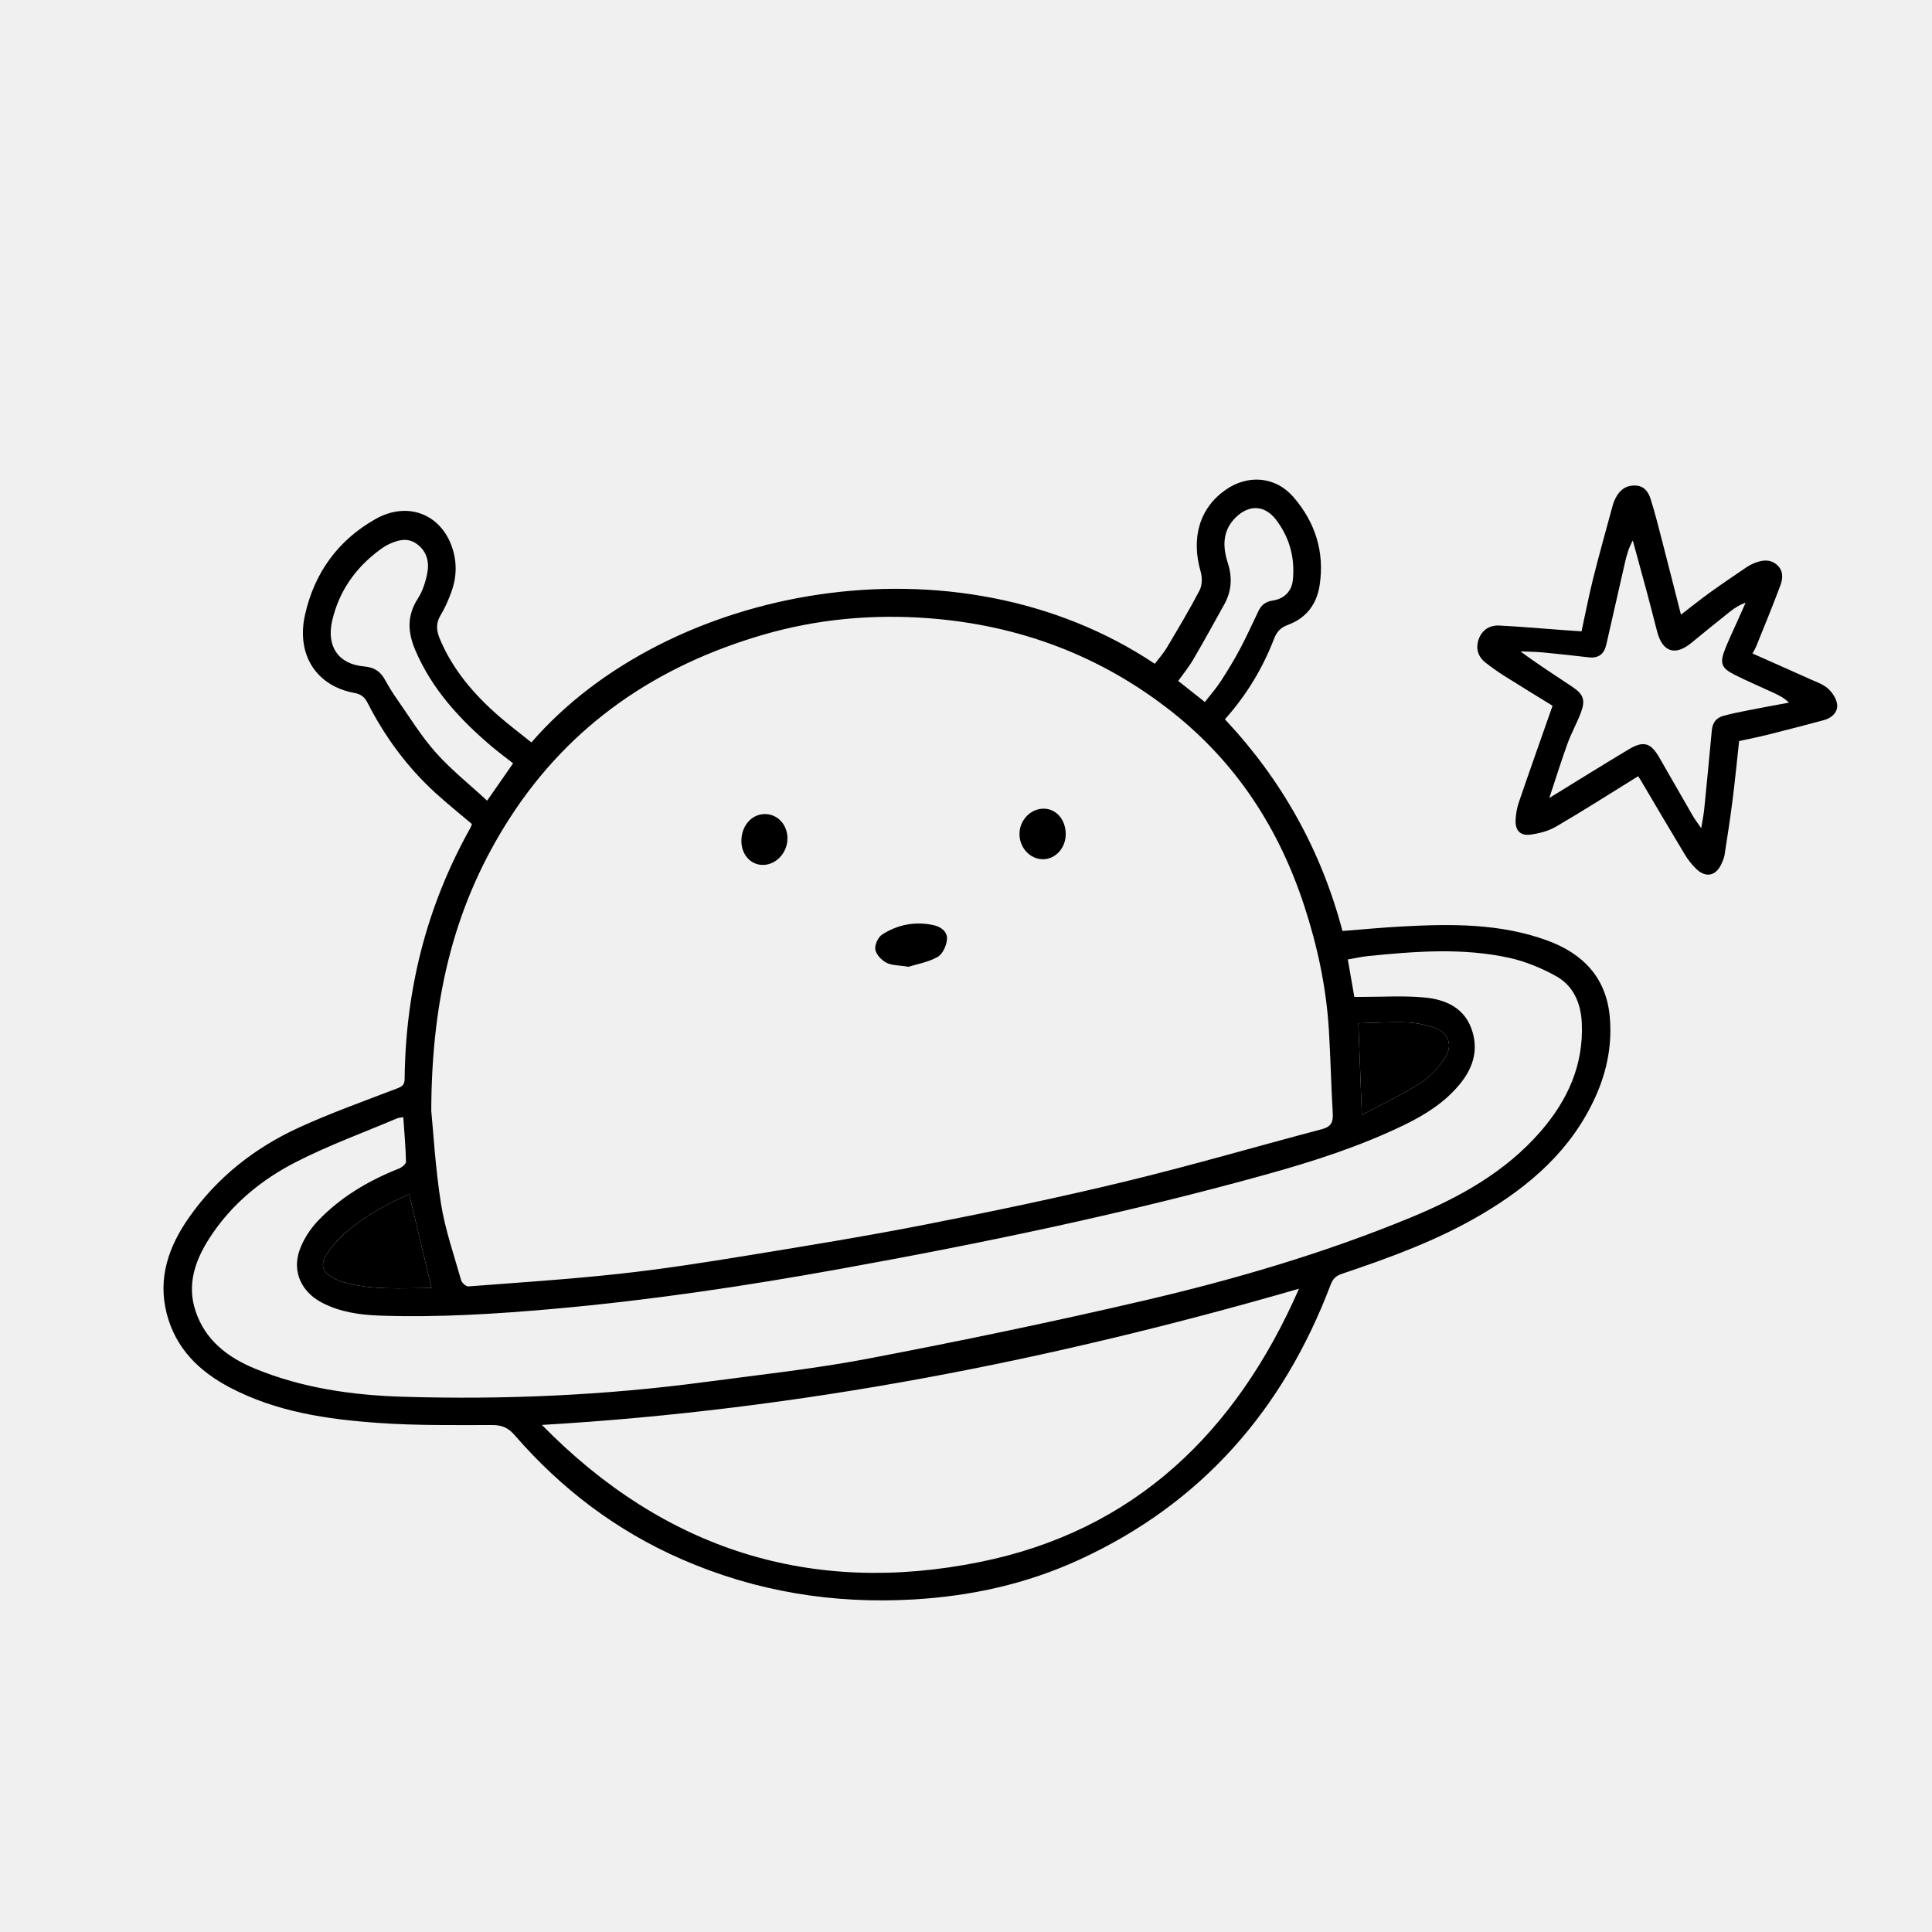
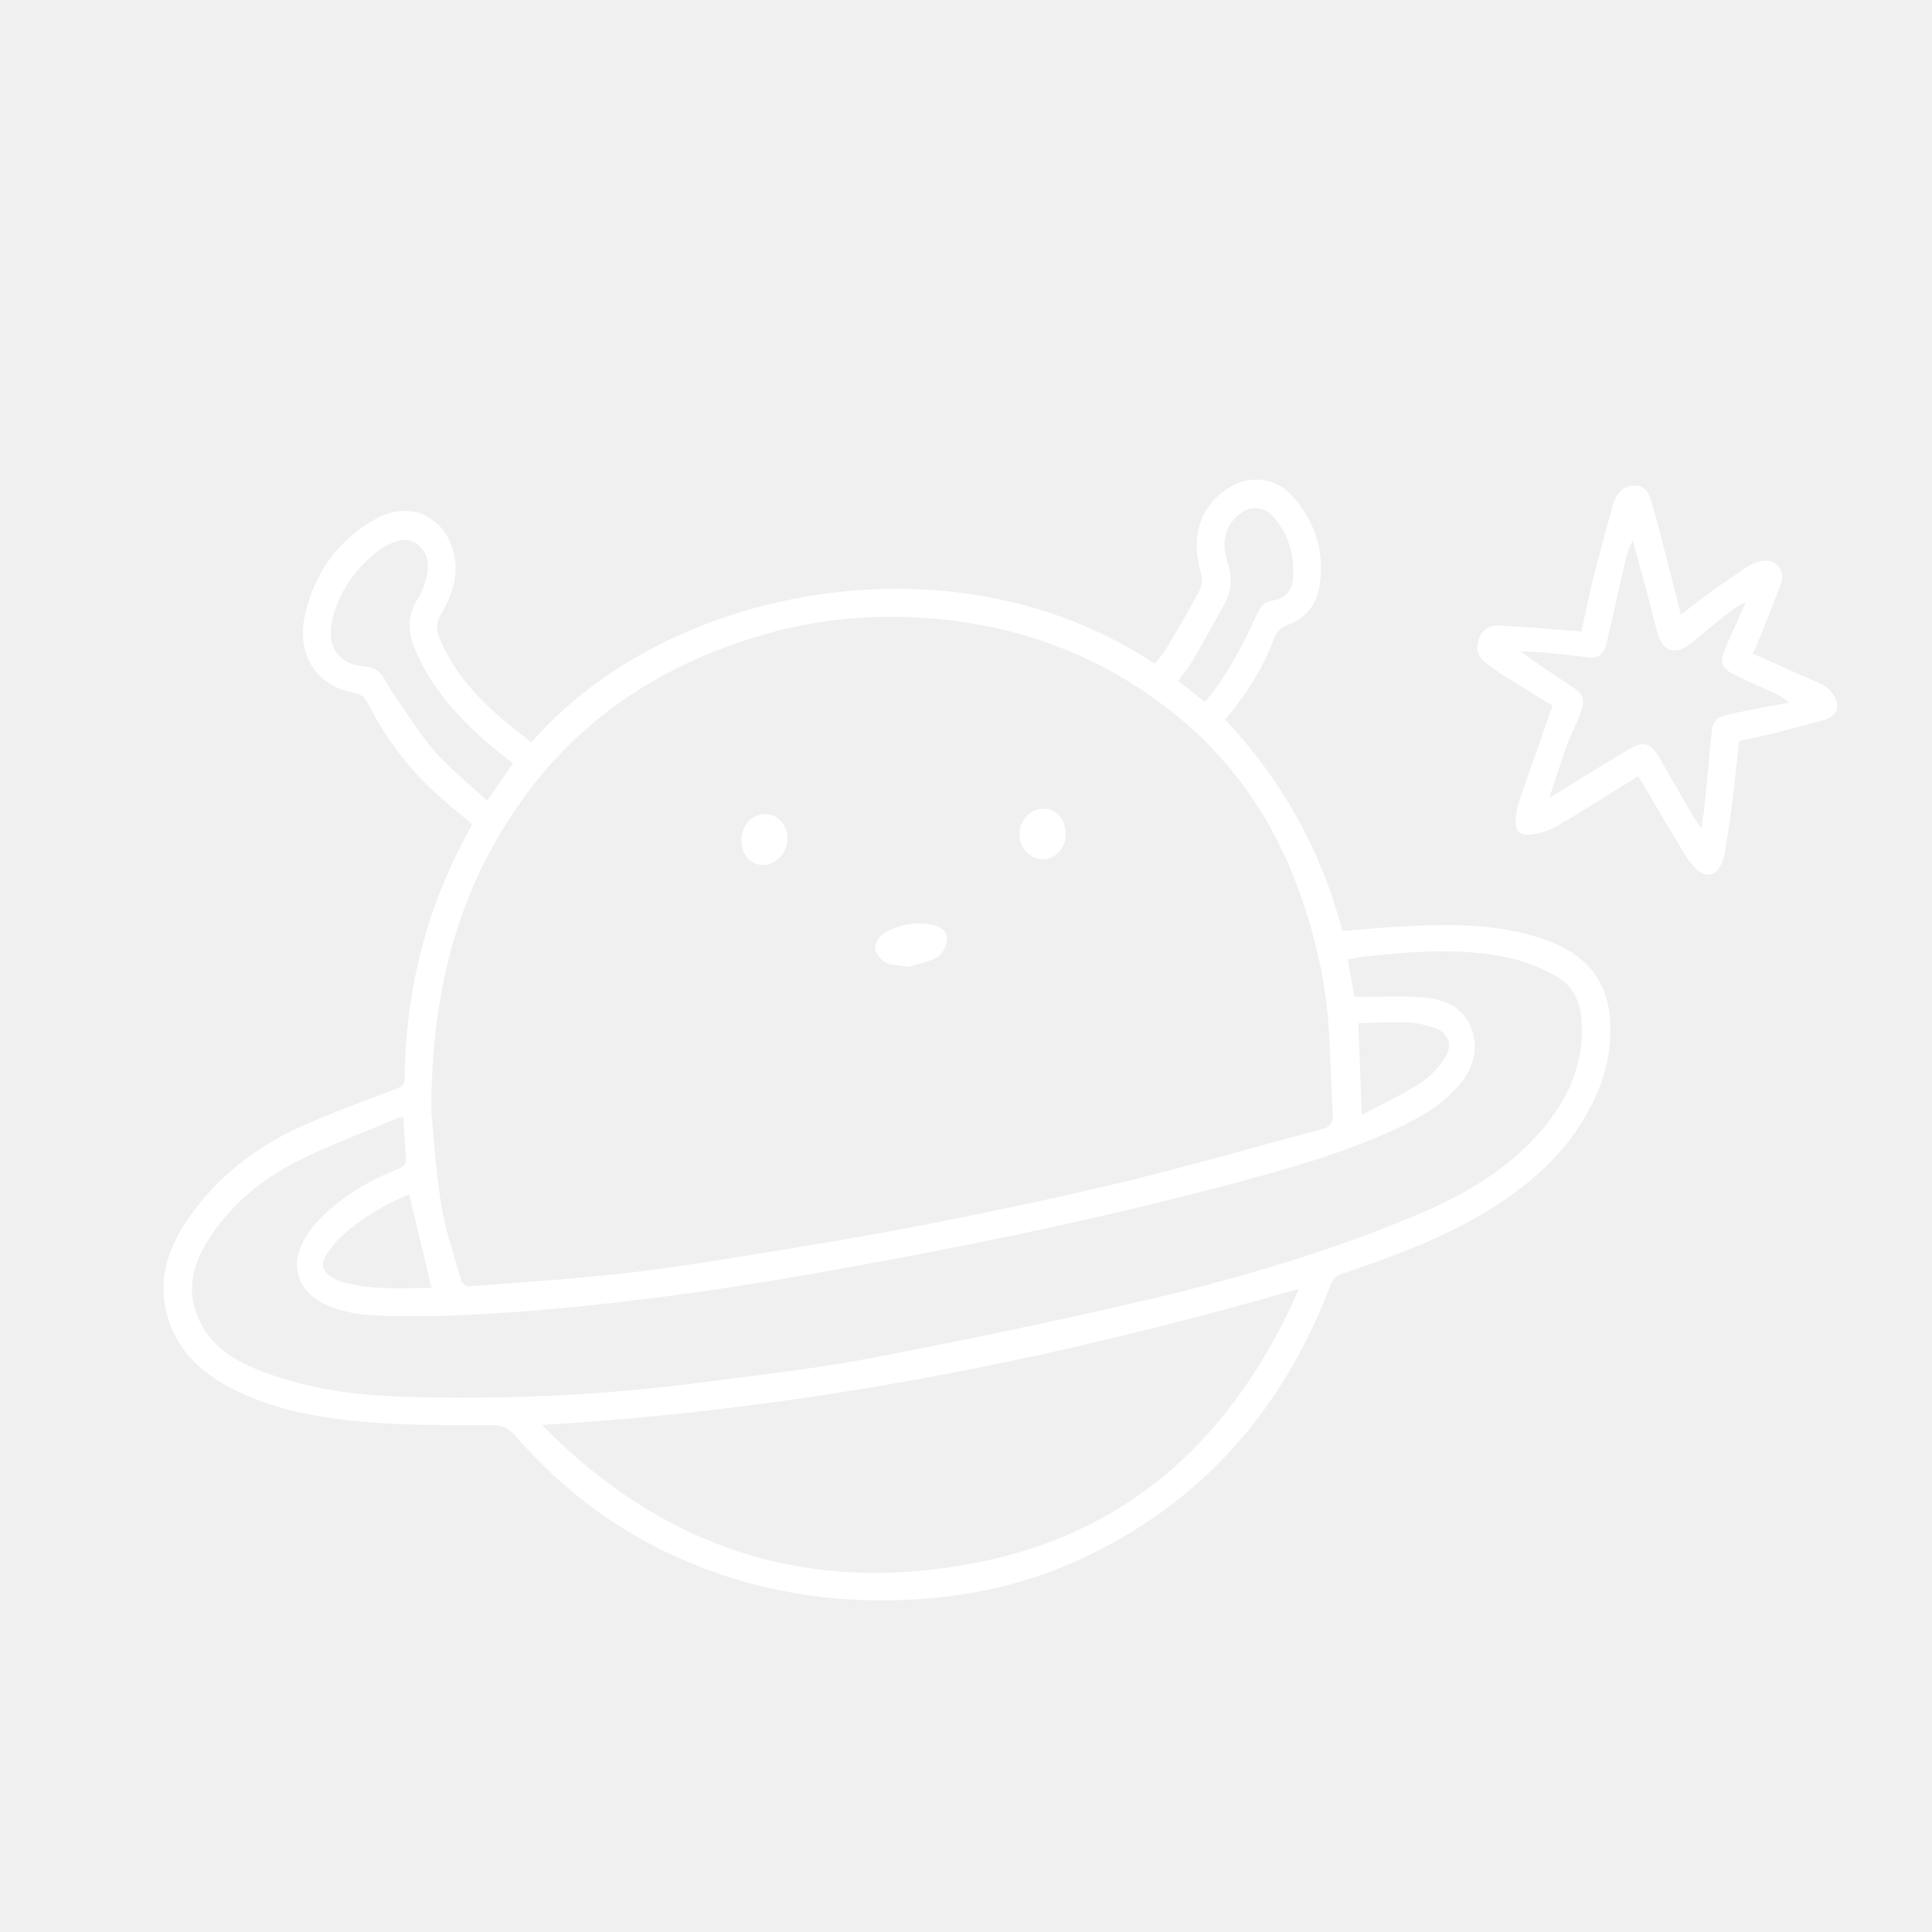
<svg xmlns="http://www.w3.org/2000/svg" id="_레이어_1" data-name="레이어_1" viewBox="0 0 500 500">
  <defs>
    <style>
      .cls-1 {
-         fill: currentColor;
+         fill: #fff;
      }
    </style>
  </defs>
-   <path d="M122.12,213.25c-3.21-2.73-6.45-5.31-9.5-8.11-7.27-6.65-13.02-14.48-17.49-23.24-.77-1.5-1.71-2.26-3.46-2.58-9.79-1.8-15.05-9.87-12.73-20.22,2.41-10.8,8.51-19.27,18.2-24.75,8.47-4.8,17.26-1.21,20.03,7.82,1.18,3.86.94,7.71-.51,11.45-.73,1.88-1.52,3.78-2.58,5.49-1.29,2.1-1.19,3.99-.27,6.19,3.34,8,8.8,14.35,15.22,19.97,2.74,2.4,5.67,4.59,8.5,6.87,35.05-40.48,109.7-54.83,161.33-20.35,1.05-1.39,2.25-2.71,3.14-4.22,2.9-4.87,5.82-9.74,8.44-14.77.69-1.32.73-3.34.3-4.81-2.55-8.81-.29-16.52,6.46-21.23,5.79-4.04,12.94-3.47,17.57,1.91,5.6,6.5,8.07,14.15,6.75,22.79-.76,4.98-3.5,8.51-8.23,10.27-1.85.68-2.86,1.75-3.56,3.57-2.95,7.63-7.1,14.57-12.73,20.85,14.71,15.66,24.9,33.86,30.43,54.79,5.19-.4,10.27-.9,15.36-1.17,12.77-.68,25.52-.84,37.77,3.68,9.08,3.35,15.07,9.51,16.03,19.51.69,7.23-.67,14.2-3.67,20.85-6.18,13.72-16.88,23.03-29.51,30.48-11.37,6.71-23.7,11.19-36.14,15.38-1.55.52-2.33,1.3-2.9,2.81-12.26,32.34-33.38,56.64-65.09,71.19-13.56,6.22-27.86,9.39-42.75,10.26-20.86,1.22-40.89-2.01-60.07-10.38-16.9-7.37-31.22-18.24-43.26-32.13-1.65-1.9-3.27-2.62-5.78-2.62-9.76,0-19.54.15-29.26-.53-13.36-.93-26.63-2.84-38.73-9.22-7.91-4.17-13.95-10.08-16.27-19.04-2.4-9.29.52-17.48,5.79-24.98,7.27-10.35,16.96-17.96,28.35-23.19,8.29-3.8,16.93-6.87,25.46-10.15,1.32-.51,1.94-.92,1.96-2.47.24-23.05,5.69-44.75,16.99-64.91.19-.34.29-.72.43-1.06ZM111.63,287.66c.49,4.92,1.01,14.43,2.49,23.79,1.06,6.74,3.36,13.3,5.23,19.9.19.67,1.28,1.62,1.88,1.57,13.12-1,26.25-1.86,39.32-3.29,11.03-1.21,22.02-2.93,32.97-4.72,15.43-2.51,30.87-5.03,46.21-8.04,17.23-3.38,34.43-6.97,51.49-11.1,17.05-4.12,33.9-9.06,50.87-13.53,2.36-.62,2.97-1.78,2.83-4.07-.43-7.21-.57-14.45-1.01-21.66-.67-10.97-2.95-21.64-6.37-32.08-6.55-20.03-17.56-37-34.17-50.15-18.48-14.63-39.66-22.51-63.02-24.28-14.49-1.1-28.88.2-42.91,4.29-27.42,7.99-49.8,23.13-65.43,47.3-14.01,21.69-20.34,45.73-20.4,76.06ZM104.36,289.13c-.67.12-1.17.12-1.59.3-8.71,3.69-17.65,6.95-26.06,11.24-9.05,4.61-16.88,11.03-22.48,19.73-3.73,5.78-5.92,12-3.62,18.91,2.53,7.59,8.37,12.02,15.44,14.92,12.24,5.02,25.18,6.86,38.27,7.25,26.12.79,52.18-.36,78.11-3.81,14.14-1.88,28.37-3.41,42.37-6.08,23.93-4.57,47.8-9.53,71.52-15.06,23.33-5.45,46.34-12.2,68.54-21.34,12.71-5.23,24.65-11.79,33.84-22.36,6.98-8.04,11.2-17.24,10.66-28.17-.25-5.09-2.17-9.55-6.65-12.04-3.76-2.09-7.92-3.8-12.11-4.73-12.06-2.65-24.25-1.69-36.41-.48-1.8.18-3.58.59-5.38.9.6,3.44,1.14,6.52,1.69,9.69.63,0,1.11,0,1.59,0,5.5.01,11.04-.36,16.49.14,5.74.52,10.78,2.83,12.55,9.07,1.43,5.01-.1,9.43-3.32,13.35-3.9,4.76-8.99,7.95-14.43,10.59-11.41,5.52-23.43,9.4-35.61,12.78-36.38,10.1-73.3,17.78-110.44,24.48-24.51,4.43-49.11,8.1-73.93,10.31-15,1.33-30,2.28-45.06,1.76-5.18-.18-10.36-.91-15.07-3.38-5.25-2.75-7.69-8-5.76-13.5.96-2.74,2.68-5.43,4.68-7.55,5.89-6.22,13.15-10.49,21.09-13.64.74-.29,1.8-1.17,1.79-1.76-.08-3.78-.43-7.56-.7-11.53ZM140.25,368.78c31.85,32.48,69.88,44.26,113.37,35.46,39.92-8.07,66.27-33.49,82.56-70.72-64.19,18.55-128.89,31.32-195.93,35.25ZM132.8,197.55c-2.03-1.59-3.92-2.98-5.71-4.5-8.16-6.96-15.31-14.71-19.6-24.77-1.97-4.63-2.23-8.89.63-13.34,1.31-2.04,2.11-4.57,2.52-6.99.47-2.82-.37-5.54-2.92-7.28-2.38-1.62-4.8-.9-7.15.21-.73.35-1.42.78-2.07,1.26-6.39,4.67-10.74,10.74-12.53,18.5-1.52,6.62,1.56,11.23,8.22,11.83,2.6.23,4.2,1.22,5.39,3.37.95,1.7,1.95,3.37,3.07,4.96,3.3,4.7,6.32,9.68,10.12,13.95,3.99,4.48,8.77,8.27,13.3,12.46,2.47-3.55,4.55-6.54,6.72-9.66ZM311.83,181.67c1.49-1.93,2.95-3.58,4.13-5.4,1.76-2.71,3.45-5.49,4.96-8.34,1.71-3.21,3.2-6.54,4.78-9.82.75-1.56,1.85-2.41,3.69-2.69,3.03-.46,4.92-2.48,5.2-5.31.57-5.72-.83-10.97-4.31-15.55-2.93-3.86-6.98-4.06-10.45-.67-3.5,3.42-3.43,7.58-2.09,11.75,1.23,3.81,1.01,7.32-.89,10.76-2.66,4.81-5.32,9.63-8.09,14.37-1.12,1.91-2.55,3.64-3.84,5.45,2.32,1.83,4.48,3.54,6.9,5.46ZM105.91,309.09c-6.04,2.53-11.72,5.8-16.71,10.13-1.87,1.62-3.57,3.59-4.83,5.72-1.55,2.61-.8,4.34,1.89,5.79.71.38,1.45.76,2.22.99,7.69,2.27,15.55,1.63,23.2,1.6-1.95-8.2-3.85-16.19-5.77-24.23ZM351.54,264.82c.32,8.19.6,15.52.91,23.71,5.36-2.86,10.41-5.2,15.06-8.17,2.51-1.6,4.72-4.02,6.4-6.51,2.3-3.42.87-6.79-3.08-8.02-2.22-.69-4.58-1.17-6.89-1.24-4.08-.13-8.18.13-12.4.23Z" />
-   <path d="M453.56,169.13c5.1,2.27,9.98,4.42,14.84,6.61,1.62.73,3.43,1.32,4.7,2.48,1.15,1.04,2.25,2.72,2.36,4.2.15,1.98-1.44,3.4-3.41,3.94-4.84,1.31-9.69,2.56-14.55,3.78-2.43.61-4.89,1.09-7.42,1.65-.56,5.12-1.05,10.19-1.69,15.25-.6,4.74-1.34,9.47-2.07,14.19-.12.79-.46,1.55-.79,2.29-1.43,3.19-4.03,3.77-6.57,1.33-1.16-1.11-2.16-2.44-3-3.82-3.81-6.32-7.54-12.69-11.3-19.04-.2-.34-.42-.66-.7-1.11-7.11,4.4-14.07,8.85-21.19,13.01-2.01,1.18-4.49,1.83-6.82,2.12-2.51.31-3.8-1.12-3.72-3.65.05-1.59.34-3.23.85-4.74,2.82-8.26,5.75-16.48,8.72-24.97-4.03-2.49-8.31-5.09-12.54-7.76-1.64-1.04-3.23-2.18-4.77-3.37-2.03-1.58-2.64-3.74-1.8-6.1.85-2.39,2.83-3.65,5.3-3.53,5.51.27,11,.77,16.51,1.17,1.53.11,3.06.21,4.8.33,1.01-4.65,1.88-9.16,2.99-13.62,1.59-6.35,3.37-12.66,5.08-18.98.19-.7.47-1.38.81-2.02,1.07-2.02,2.66-3.2,5.07-3.11,2.29.08,3.36,1.69,3.92,3.46,1.2,3.77,2.14,7.63,3.14,11.47,1.56,6.02,3.08,12.06,4.72,18.48,2.61-2,4.97-3.9,7.42-5.67,3.03-2.18,6.12-4.27,9.21-6.37.73-.5,1.52-.96,2.34-1.29,1.95-.78,3.94-1.13,5.74.33,1.8,1.47,1.73,3.52,1.04,5.37-1.97,5.3-4.14,10.53-6.25,15.78-.21.52-.51,1-.99,1.92ZM400.99,206.5c7.25-4.45,13.84-8.57,20.51-12.56,3.85-2.3,5.71-1.74,7.94,2.13,2.88,4.99,5.72,9.99,8.6,14.97.57.99,1.28,1.91,2.23,3.3.34-2.08.64-3.49.78-4.92.68-6.78,1.34-13.57,1.96-20.36.18-1.92,1.07-3.26,2.9-3.77,2.18-.6,4.4-1.05,6.62-1.48,3.48-.69,6.97-1.32,10.45-1.97-1.25-1.22-2.46-1.83-3.7-2.41-3.45-1.6-6.96-3.1-10.36-4.8-3.46-1.73-3.92-3.03-2.46-6.67,1.02-2.55,2.21-5.04,3.33-7.55.66-1.48,1.32-2.97,1.98-4.45-1.58.58-2.82,1.36-3.96,2.26-3.37,2.68-6.73,5.38-10.05,8.13-4.19,3.47-7.5,2.42-8.89-2.88-.84-3.21-1.64-6.43-2.5-9.63-1.25-4.66-2.53-9.31-3.8-13.96-1.06,1.89-1.58,3.75-2.01,5.62-1.63,7.1-3.24,14.2-4.85,21.31-.55,2.43-1.98,3.61-4.54,3.31-3.95-.45-7.9-.9-11.86-1.27-1.93-.18-3.87-.19-5.81-.27,4.49,3.35,9.01,6.21,13.45,9.19,2.88,1.93,3.39,3.41,2.18,6.65-1.02,2.72-2.47,5.29-3.46,8.02-1.62,4.45-3.02,8.98-4.7,14.05Z" />
-   <path class="cls-1" d="M105.91,309.09c1.91,8.04,3.82,16.03,5.77,24.23-7.66.03-15.51.67-23.2-1.6-.77-.23-1.51-.61-2.22-.99-2.69-1.45-3.44-3.17-1.89-5.79,1.26-2.12,2.97-4.09,4.83-5.72,4.98-4.33,10.66-7.6,16.71-10.13Z" />
-   <path class="cls-1" d="M351.54,264.82c4.21-.1,8.31-.36,12.4-.23,2.31.07,4.67.56,6.89,1.24,3.95,1.22,5.38,4.59,3.08,8.02-1.67,2.5-3.88,4.91-6.4,6.51-4.65,2.97-9.7,5.31-15.06,8.17-.32-8.2-.6-15.53-.91-23.71Z" />
-   <path d="M235.16,250.2c-2.48-.4-4.33-.31-5.76-1.05-1.26-.65-2.65-2.11-2.87-3.41-.2-1.19.71-3.19,1.76-3.87,3.99-2.59,8.48-3.45,13.21-2.47,2.01.42,3.73,1.7,3.58,3.68-.12,1.62-1.12,3.84-2.42,4.57-2.44,1.38-5.38,1.87-7.5,2.54Z" />
-   <path d="M203.79,217.01c0,3.61-2.84,6.74-6.21,6.83-3.25.08-5.71-2.61-5.71-6.22,0-3.87,2.61-6.89,6.01-6.94,3.33-.05,5.91,2.71,5.92,6.34Z" />
-   <path d="M263.84,215.83c.01-3.54,2.83-6.52,6.19-6.55,3.27-.03,5.75,2.78,5.78,6.55.03,3.56-2.58,6.49-5.83,6.54-3.34.05-6.16-2.95-6.14-6.54Z" />
+   <path class="cls-1" d="M122.12,213.25c-3.21-2.73-6.45-5.31-9.5-8.11-7.27-6.65-13.02-14.48-17.49-23.24-.77-1.5-1.71-2.26-3.46-2.58-9.79-1.8-15.05-9.87-12.73-20.22,2.41-10.8,8.51-19.27,18.2-24.75,8.47-4.8,17.26-1.21,20.03,7.82,1.18,3.86.94,7.71-.51,11.45-.73,1.88-1.52,3.78-2.58,5.49-1.29,2.1-1.19,3.99-.27,6.19,3.34,8,8.8,14.35,15.22,19.97,2.74,2.4,5.67,4.59,8.5,6.87,35.05-40.48,109.7-54.83,161.33-20.35,1.05-1.39,2.25-2.71,3.14-4.22,2.9-4.87,5.82-9.74,8.44-14.77.69-1.32.73-3.34.3-4.81-2.55-8.81-.29-16.52,6.46-21.23,5.79-4.04,12.94-3.47,17.57,1.91,5.6,6.5,8.07,14.15,6.75,22.79-.76,4.98-3.5,8.51-8.23,10.27-1.85.68-2.86,1.75-3.56,3.57-2.95,7.63-7.1,14.57-12.73,20.85,14.71,15.66,24.9,33.86,30.43,54.79,5.19-.4,10.27-.9,15.36-1.17,12.77-.68,25.52-.84,37.77,3.68,9.08,3.35,15.07,9.51,16.03,19.51.69,7.23-.67,14.2-3.67,20.85-6.18,13.72-16.88,23.03-29.51,30.48-11.37,6.71-23.7,11.19-36.14,15.38-1.55.52-2.33,1.3-2.9,2.81-12.26,32.34-33.38,56.64-65.09,71.19-13.56,6.22-27.86,9.39-42.75,10.26-20.86,1.22-40.89-2.01-60.07-10.38-16.9-7.37-31.22-18.24-43.26-32.13-1.65-1.9-3.27-2.62-5.78-2.62-9.76,0-19.54.15-29.26-.53-13.36-.93-26.63-2.84-38.73-9.22-7.91-4.17-13.95-10.08-16.27-19.04-2.4-9.29.52-17.48,5.79-24.98,7.27-10.35,16.96-17.96,28.35-23.19,8.29-3.8,16.93-6.87,25.46-10.15,1.32-.51,1.94-.92,1.96-2.47.24-23.05,5.69-44.75,16.99-64.91.19-.34.29-.72.43-1.06ZM111.63,287.66c.49,4.92,1.01,14.43,2.49,23.79,1.06,6.74,3.36,13.3,5.23,19.9.19.67,1.28,1.62,1.88,1.57,13.12-1,26.25-1.86,39.32-3.29,11.03-1.21,22.02-2.93,32.97-4.72,15.43-2.51,30.87-5.03,46.21-8.04,17.23-3.38,34.43-6.97,51.49-11.1,17.05-4.12,33.9-9.06,50.87-13.53,2.36-.62,2.97-1.78,2.83-4.07-.43-7.21-.57-14.45-1.01-21.66-.67-10.97-2.95-21.64-6.37-32.08-6.55-20.03-17.56-37-34.17-50.15-18.48-14.63-39.66-22.51-63.02-24.28-14.49-1.1-28.88.2-42.91,4.29-27.42,7.99-49.8,23.13-65.43,47.3-14.01,21.69-20.34,45.73-20.4,76.06ZM104.36,289.13c-.67.12-1.17.12-1.59.3-8.71,3.69-17.65,6.95-26.06,11.24-9.05,4.61-16.88,11.03-22.48,19.73-3.73,5.78-5.92,12-3.62,18.91,2.53,7.59,8.37,12.02,15.44,14.92,12.24,5.02,25.18,6.86,38.27,7.25,26.12.79,52.18-.36,78.11-3.81,14.14-1.88,28.37-3.41,42.37-6.08,23.93-4.57,47.8-9.53,71.52-15.06,23.33-5.45,46.34-12.2,68.54-21.34,12.71-5.23,24.65-11.79,33.84-22.36,6.98-8.04,11.2-17.24,10.66-28.17-.25-5.09-2.17-9.55-6.65-12.04-3.76-2.09-7.92-3.8-12.11-4.73-12.06-2.65-24.25-1.69-36.41-.48-1.8.18-3.58.59-5.38.9.6,3.44,1.14,6.52,1.69,9.69.63,0,1.11,0,1.59,0,5.5.01,11.04-.36,16.49.14,5.74.52,10.78,2.83,12.55,9.07,1.43,5.01-.1,9.43-3.32,13.35-3.9,4.76-8.99,7.95-14.43,10.59-11.41,5.52-23.43,9.4-35.61,12.78-36.38,10.1-73.3,17.78-110.44,24.48-24.51,4.43-49.11,8.1-73.93,10.31-15,1.33-30,2.28-45.06,1.76-5.18-.18-10.36-.91-15.07-3.38-5.25-2.75-7.69-8-5.76-13.5.96-2.74,2.68-5.43,4.68-7.55,5.89-6.22,13.15-10.49,21.09-13.64.74-.29,1.8-1.17,1.79-1.76-.08-3.78-.43-7.56-.7-11.53ZM140.25,368.78c31.85,32.48,69.88,44.26,113.37,35.46,39.92-8.07,66.27-33.49,82.56-70.72-64.19,18.55-128.89,31.32-195.93,35.25ZM132.8,197.55c-2.03-1.59-3.92-2.98-5.71-4.5-8.16-6.96-15.31-14.71-19.6-24.77-1.97-4.63-2.23-8.89.63-13.34,1.31-2.04,2.11-4.57,2.52-6.99.47-2.82-.37-5.54-2.92-7.28-2.38-1.62-4.8-.9-7.15.21-.73.35-1.42.78-2.07,1.26-6.39,4.67-10.74,10.74-12.53,18.5-1.52,6.62,1.56,11.23,8.22,11.83,2.6.23,4.2,1.22,5.39,3.37.95,1.7,1.95,3.37,3.07,4.96,3.3,4.7,6.32,9.68,10.12,13.95,3.99,4.48,8.77,8.27,13.3,12.46,2.47-3.55,4.55-6.54,6.72-9.66ZM311.83,181.67c1.49-1.93,2.95-3.58,4.13-5.4,1.76-2.71,3.45-5.49,4.96-8.34,1.71-3.21,3.2-6.54,4.78-9.82.75-1.56,1.85-2.41,3.69-2.69,3.03-.46,4.92-2.48,5.2-5.31.57-5.72-.83-10.97-4.31-15.55-2.93-3.86-6.98-4.06-10.45-.67-3.5,3.42-3.43,7.58-2.09,11.75,1.23,3.81,1.01,7.32-.89,10.76-2.66,4.81-5.32,9.63-8.09,14.37-1.12,1.91-2.55,3.64-3.84,5.45,2.32,1.83,4.48,3.54,6.9,5.46ZM105.91,309.09c-6.04,2.53-11.72,5.8-16.71,10.13-1.87,1.62-3.57,3.59-4.83,5.72-1.55,2.61-.8,4.34,1.89,5.79.71.38,1.45.76,2.22.99,7.69,2.27,15.55,1.63,23.2,1.6-1.95-8.2-3.85-16.19-5.77-24.23ZM351.54,264.82c.32,8.19.6,15.52.91,23.71,5.36-2.86,10.41-5.2,15.06-8.17,2.51-1.6,4.72-4.02,6.4-6.51,2.3-3.42.87-6.79-3.08-8.02-2.22-.69-4.58-1.17-6.89-1.24-4.08-.13-8.18.13-12.4.23Z" />
+   <path class="cls-1" d="M453.56,169.13c5.1,2.27,9.98,4.42,14.84,6.61,1.62.73,3.43,1.32,4.7,2.48,1.15,1.04,2.25,2.72,2.36,4.2.15,1.98-1.44,3.4-3.41,3.94-4.84,1.31-9.69,2.56-14.55,3.78-2.43.61-4.89,1.09-7.42,1.65-.56,5.12-1.05,10.19-1.69,15.25-.6,4.74-1.34,9.47-2.07,14.19-.12.79-.46,1.55-.79,2.29-1.43,3.19-4.03,3.77-6.57,1.33-1.16-1.11-2.16-2.44-3-3.82-3.81-6.32-7.54-12.69-11.3-19.04-.2-.34-.42-.66-.7-1.11-7.11,4.4-14.07,8.85-21.19,13.01-2.01,1.18-4.49,1.83-6.82,2.12-2.51.31-3.8-1.12-3.72-3.65.05-1.59.34-3.23.85-4.74,2.82-8.26,5.75-16.48,8.72-24.97-4.03-2.49-8.31-5.09-12.54-7.76-1.64-1.04-3.23-2.18-4.77-3.37-2.03-1.58-2.64-3.74-1.8-6.1.85-2.39,2.83-3.65,5.3-3.53,5.51.27,11,.77,16.51,1.17,1.53.11,3.06.21,4.8.33,1.01-4.65,1.88-9.16,2.99-13.62,1.59-6.35,3.37-12.66,5.08-18.98.19-.7.47-1.38.81-2.02,1.07-2.02,2.66-3.2,5.07-3.11,2.29.08,3.36,1.69,3.92,3.46,1.2,3.77,2.14,7.63,3.14,11.47,1.56,6.02,3.08,12.06,4.72,18.48,2.61-2,4.97-3.9,7.42-5.67,3.03-2.18,6.12-4.27,9.21-6.37.73-.5,1.52-.96,2.34-1.29,1.95-.78,3.94-1.13,5.74.33,1.8,1.47,1.73,3.52,1.04,5.37-1.97,5.3-4.14,10.53-6.25,15.78-.21.52-.51,1-.99,1.92ZM400.99,206.5c7.25-4.45,13.84-8.57,20.51-12.56,3.85-2.3,5.71-1.74,7.94,2.13,2.88,4.99,5.72,9.99,8.6,14.97.57.99,1.28,1.91,2.23,3.3.34-2.08.64-3.49.78-4.92.68-6.78,1.34-13.57,1.96-20.36.18-1.92,1.07-3.26,2.9-3.77,2.18-.6,4.4-1.05,6.62-1.48,3.48-.69,6.97-1.32,10.45-1.97-1.25-1.22-2.46-1.83-3.7-2.41-3.45-1.6-6.96-3.1-10.36-4.8-3.46-1.73-3.92-3.03-2.46-6.67,1.02-2.55,2.21-5.04,3.33-7.55.66-1.48,1.32-2.97,1.98-4.45-1.58.58-2.82,1.36-3.96,2.26-3.37,2.68-6.73,5.38-10.05,8.13-4.19,3.47-7.5,2.42-8.89-2.88-.84-3.21-1.64-6.43-2.5-9.63-1.25-4.66-2.53-9.31-3.8-13.96-1.06,1.89-1.58,3.75-2.01,5.62-1.63,7.1-3.24,14.2-4.85,21.31-.55,2.43-1.98,3.61-4.54,3.31-3.95-.45-7.9-.9-11.86-1.27-1.93-.18-3.87-.19-5.81-.27,4.49,3.35,9.01,6.21,13.45,9.19,2.88,1.93,3.39,3.41,2.18,6.65-1.02,2.72-2.47,5.29-3.46,8.02-1.62,4.45-3.02,8.98-4.7,14.05Z" />
+   <path class="cls-1" d="M235.16,250.2c-2.48-.4-4.33-.31-5.76-1.05-1.26-.65-2.65-2.11-2.87-3.41-.2-1.19.71-3.19,1.76-3.87,3.99-2.59,8.48-3.45,13.21-2.47,2.01.42,3.73,1.7,3.58,3.68-.12,1.62-1.12,3.84-2.42,4.57-2.44,1.38-5.38,1.87-7.5,2.54Z" />
+   <path class="cls-1" d="M203.79,217.01c0,3.61-2.84,6.74-6.21,6.83-3.25.08-5.71-2.61-5.71-6.22,0-3.87,2.61-6.89,6.01-6.94,3.33-.05,5.91,2.71,5.92,6.34Z" />
+   <path class="cls-1" d="M263.84,215.83c.01-3.54,2.83-6.52,6.19-6.55,3.27-.03,5.75,2.78,5.78,6.55.03,3.56-2.58,6.49-5.83,6.54-3.34.05-6.16-2.95-6.14-6.54Z" />
</svg>
